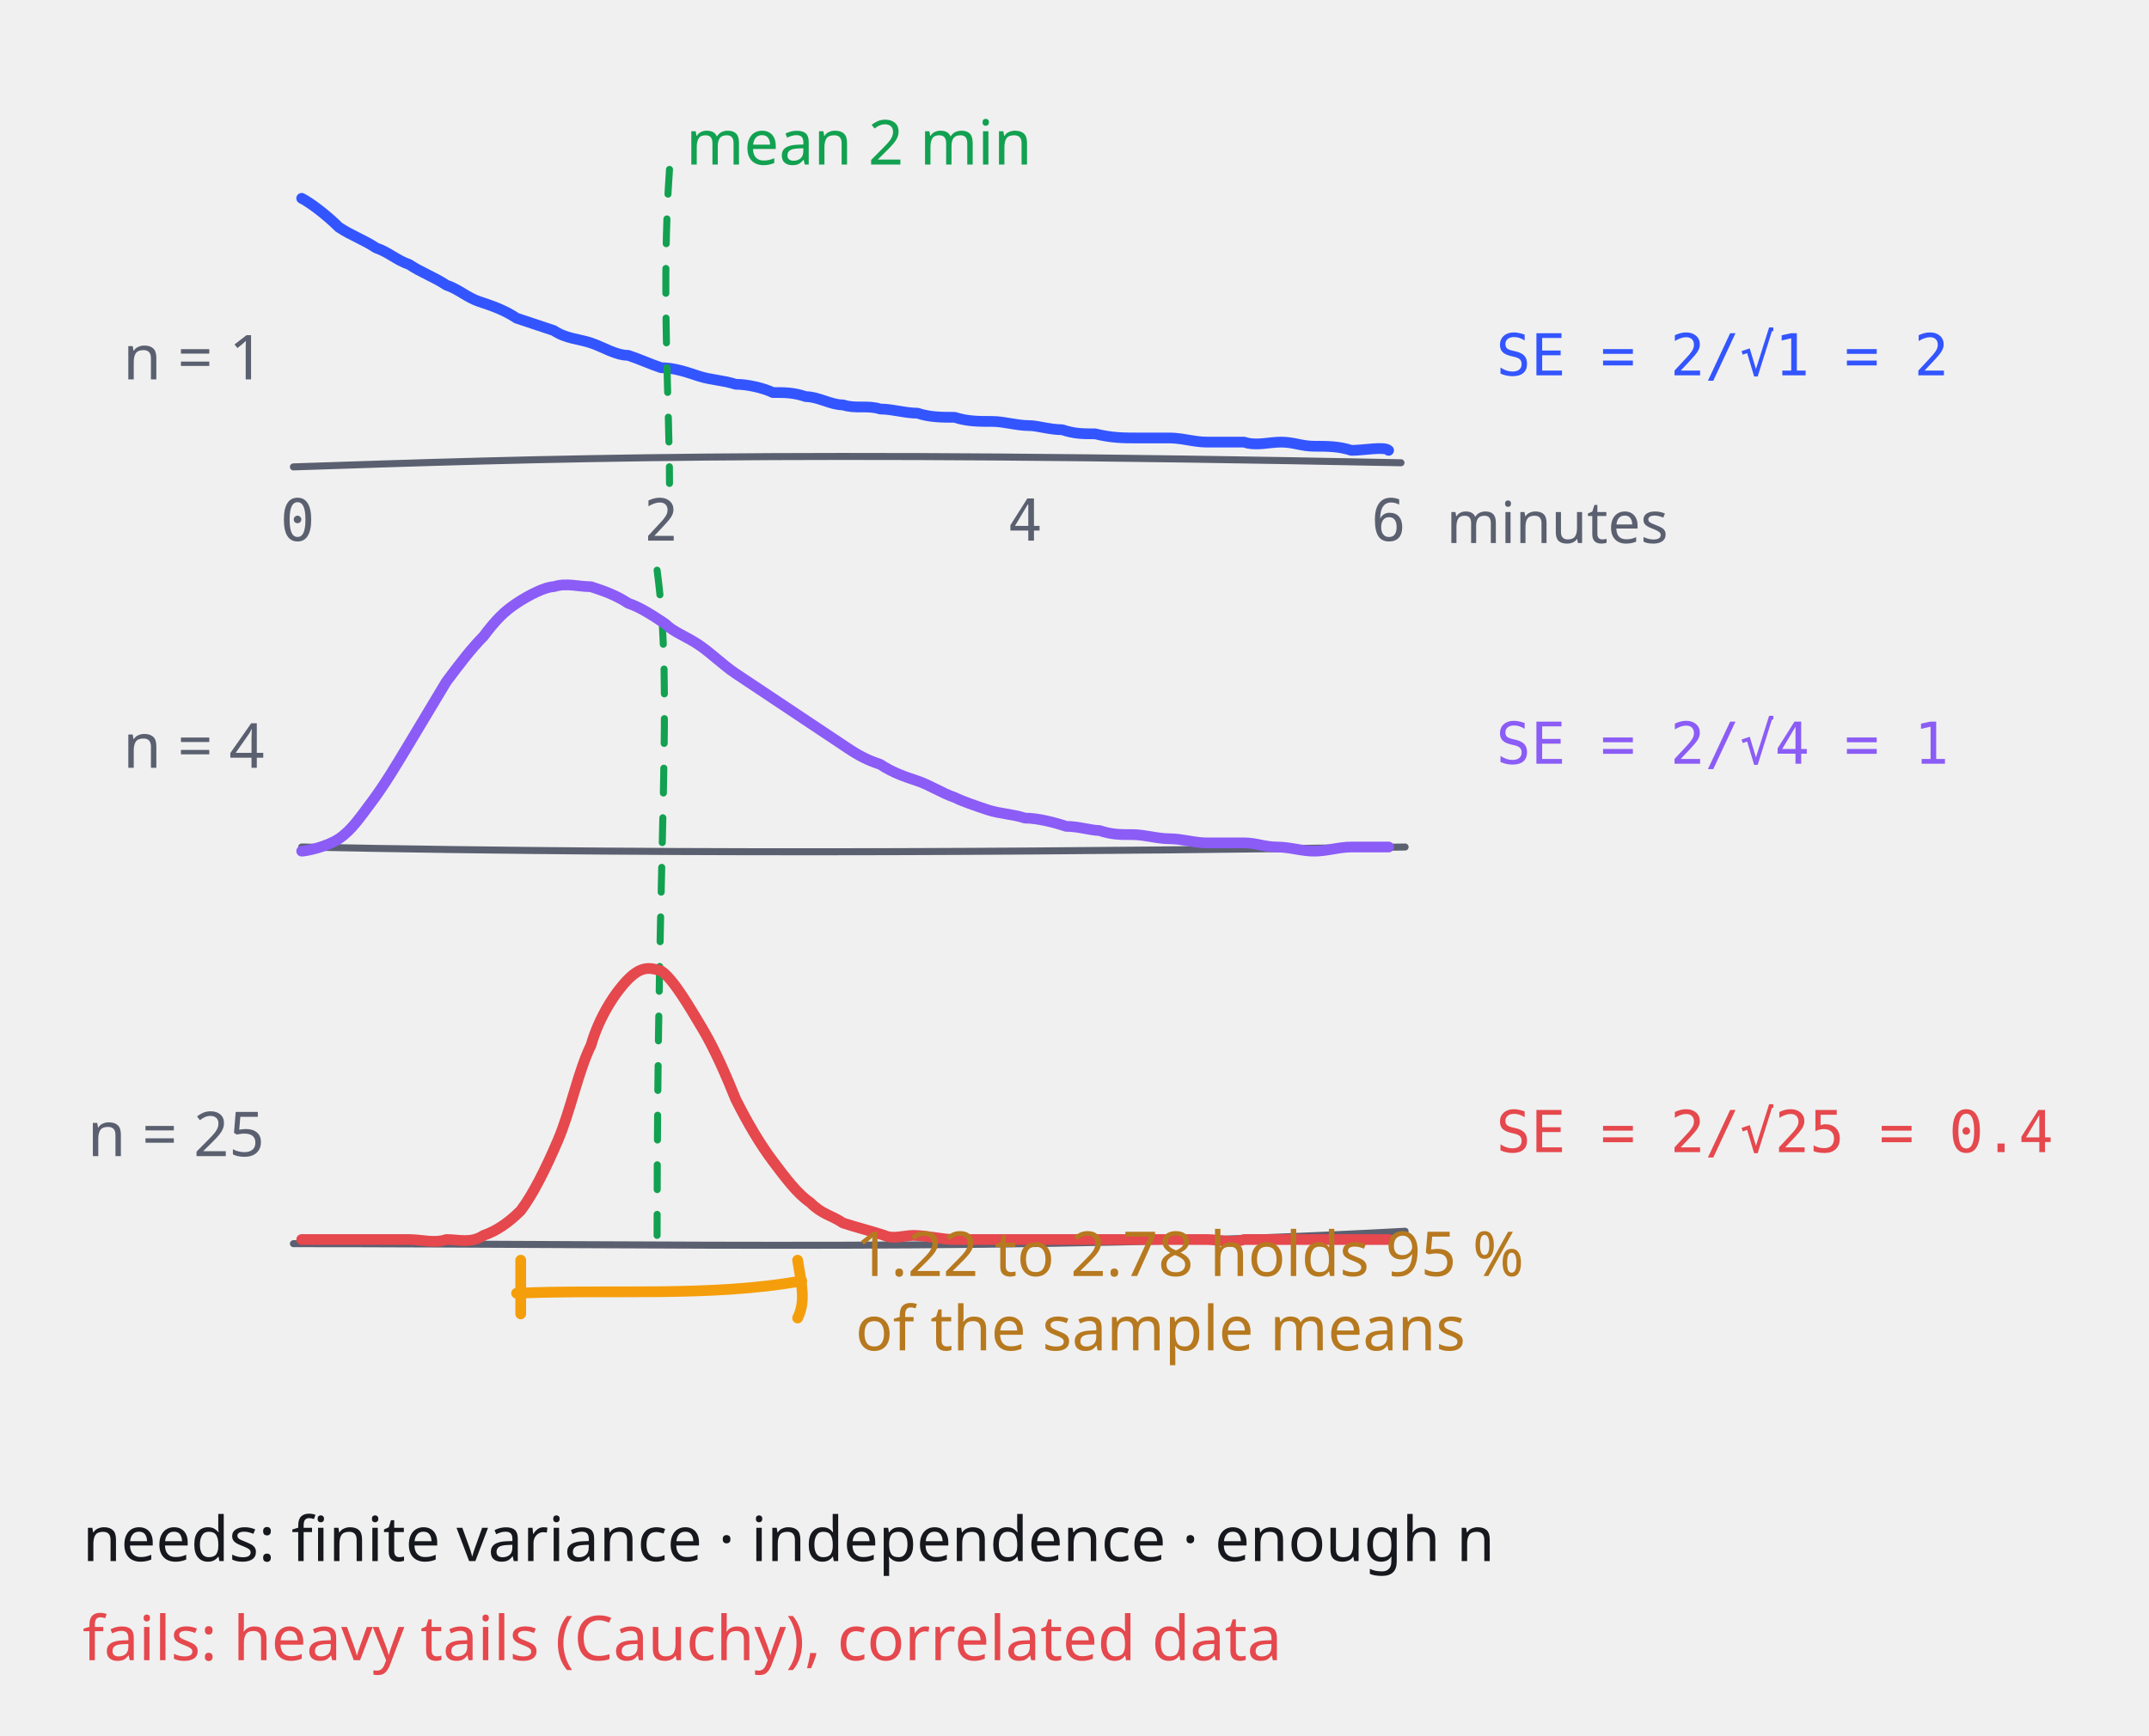
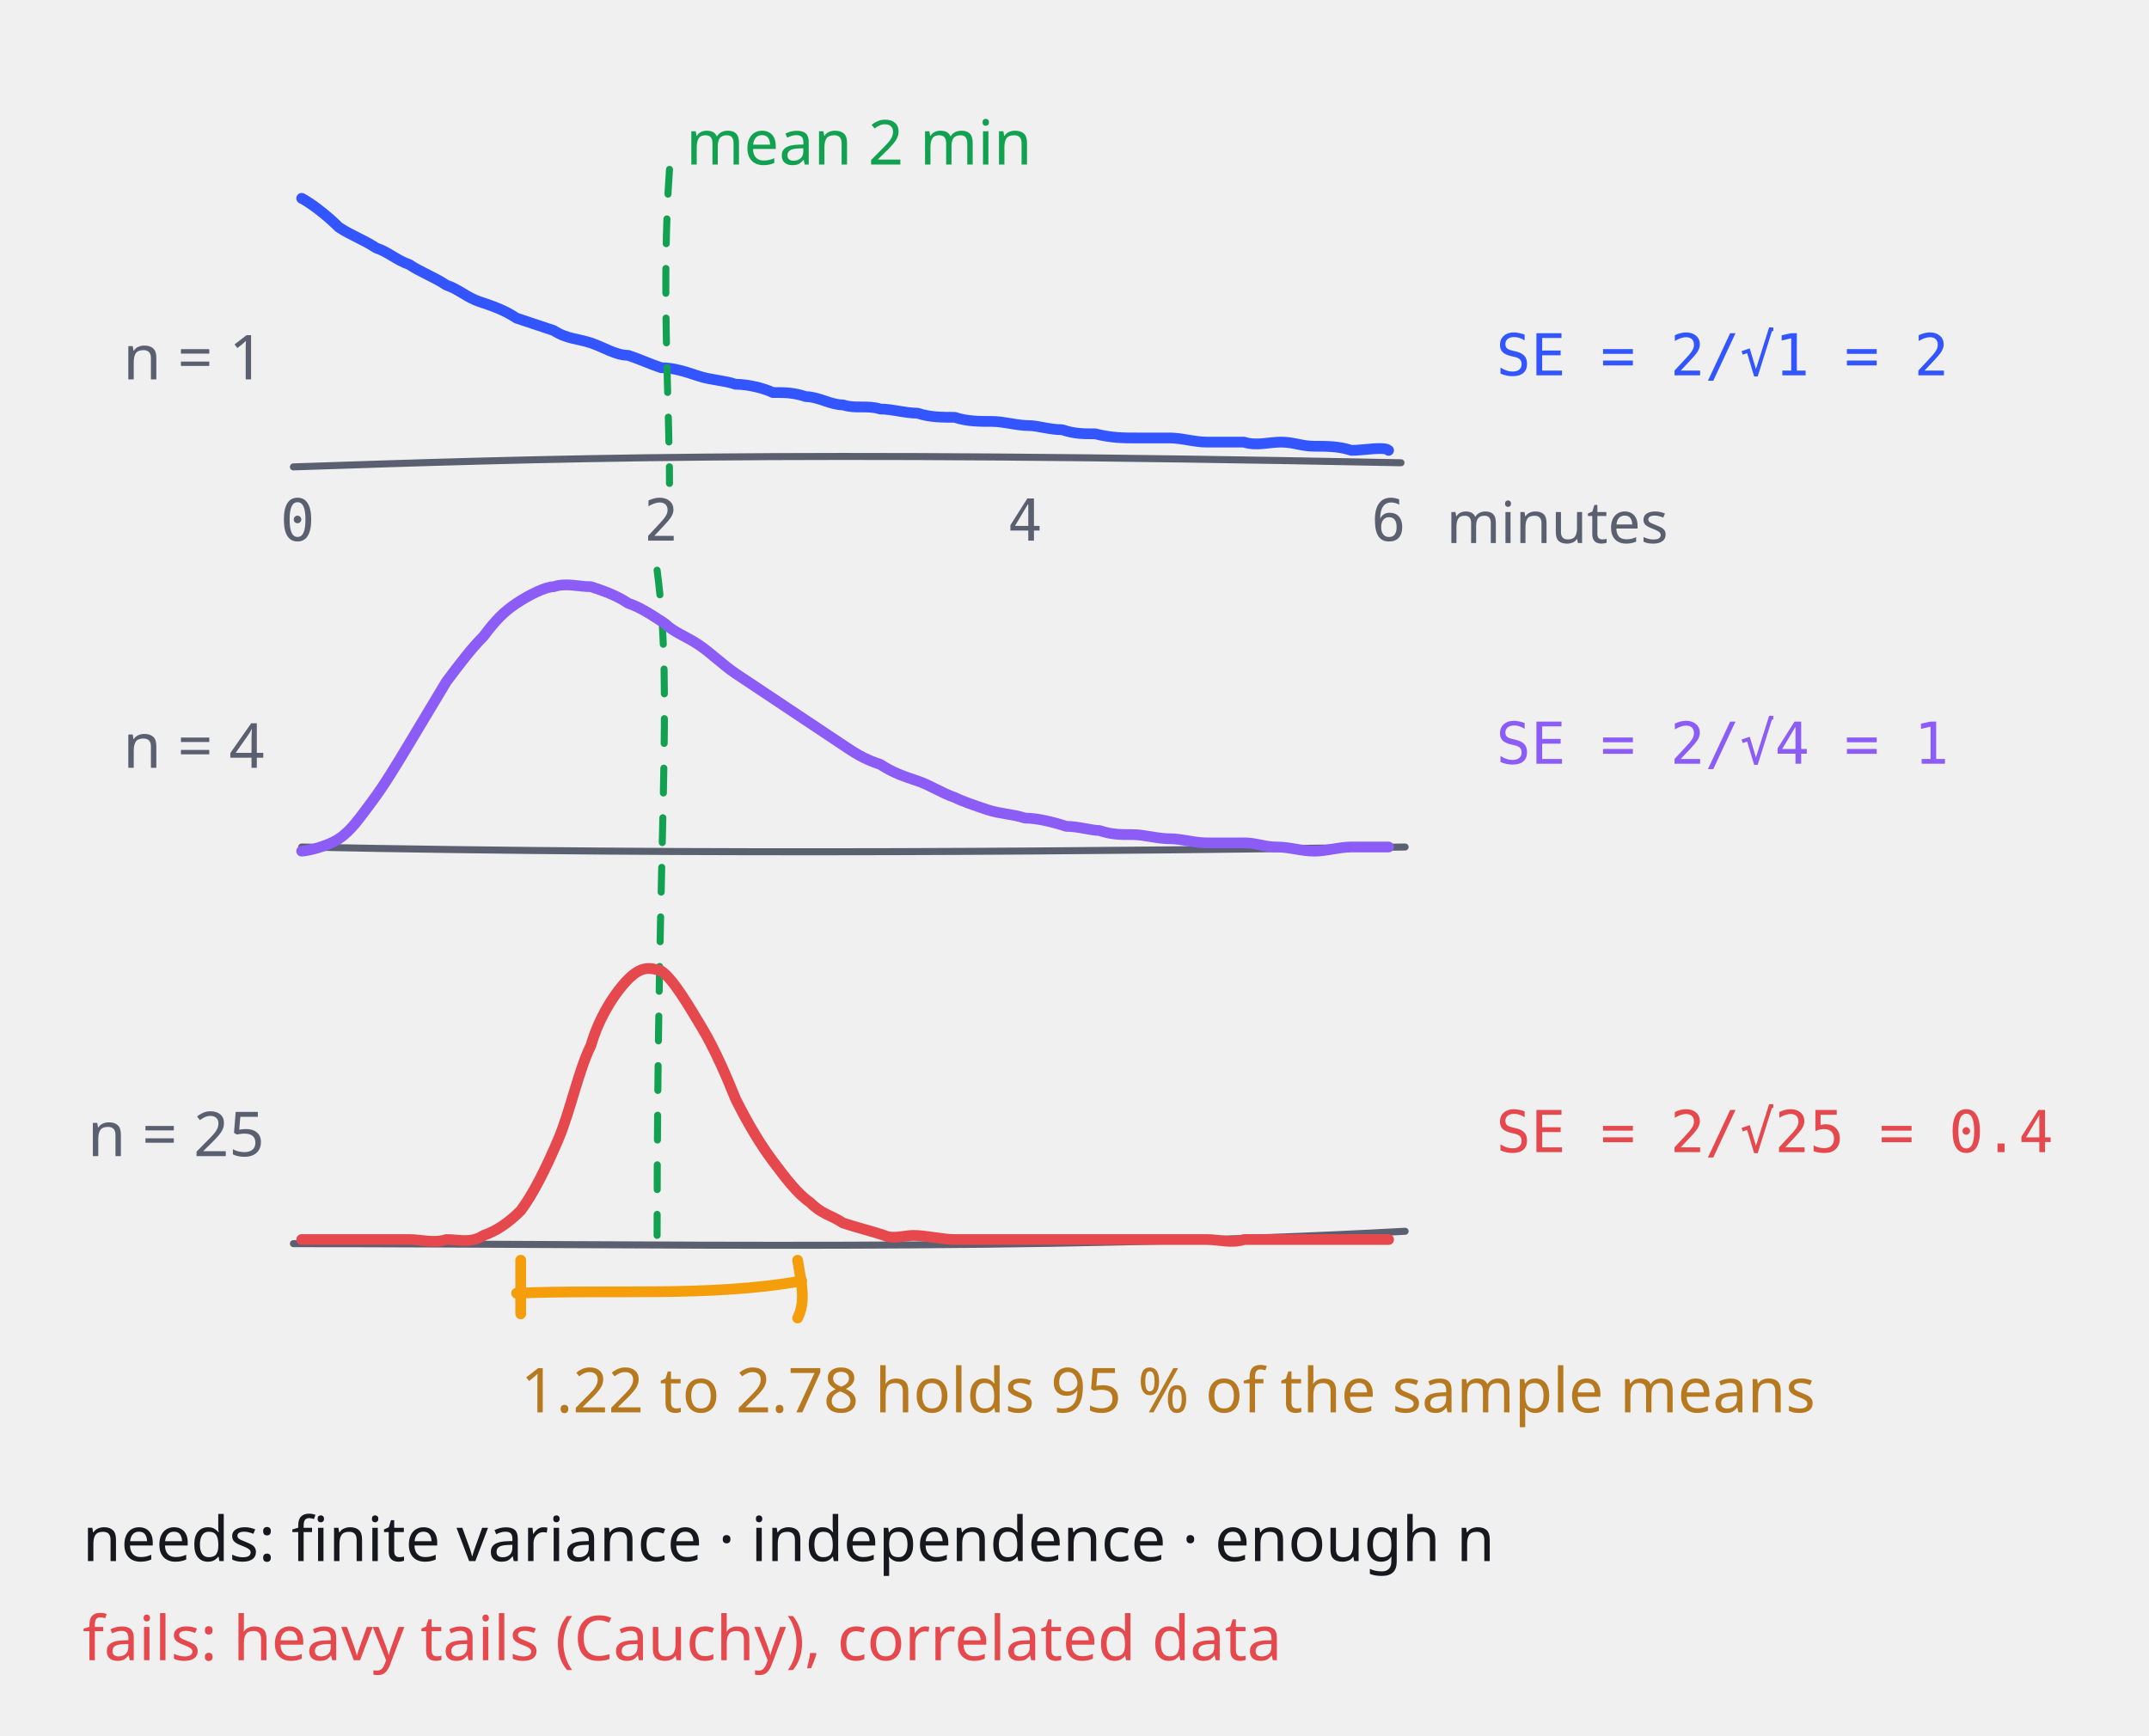
<svg xmlns="http://www.w3.org/2000/svg" viewBox="0 0 520 420" class="dg" data-diagram="central-limit-theorem">
  <style>
.dg path{fill:none;stroke-linecap:round;stroke-linejoin:round;stroke-width:1.7}
.dg .w-thick{stroke-width:2.6}.dg .w-thin{stroke-width:1.1}
.dg text{font-family:'Segoe Print','Bradley Hand','Comic Sans MS',system-ui,sans-serif;stroke:none}.dg .t-mono{font-family:'JetBrains Mono',monospace}
.s-ink{stroke:#16181D}.s-muted{stroke:#5B6070}.s-red{stroke:#E5484D}.s-blue{stroke:#3355FF}.s-green{stroke:#12A150}.s-orange{stroke:#F59E0B}.s-violet{stroke:#8B5CF6}.s-paper{stroke:#fff}.s-hl{stroke:#FFE45C}
.f-ink{fill:#16181D!important}.f-muted{fill:#E9E3D9!important}.f-red{fill:#FDE2E2!important}.f-blue{fill:#E3E8FF!important}.f-green{fill:#D8F5E5!important}.f-orange{fill:#FFF1D6!important}.f-violet{fill:#EDE5FF!important}.f-paper{fill:#fff!important}.f-hl{fill:#FFE45C!important}
.h-red{stroke:#E5484D}.h-blue{stroke:#3355FF}.h-green{stroke:#12A150}.h-orange{stroke:#F59E0B}.h-violet{stroke:#8B5CF6}.h-hl{stroke:#FFE45C}.h-ink{stroke:#16181D}.h-muted{stroke:#9AA0AE}
.t-ink{fill:#16181D}.t-muted{fill:#5B6070}.t-red{fill:#E5484D}.t-blue{fill:#3355FF}.t-green{fill:#12A150}.t-orange{fill:#B7791F}.t-violet{fill:#8B5CF6}.t-paper{fill:#fff}
</style>
  <g>
    <path d="M71 113 C131 111, 188 109, 339 112" class="s-muted" />
    <text x="64" y="86" font-size="15" text-anchor="end" dominant-baseline="central" class="t t-muted">n = 1</text>
    <text x="72" y="126" font-size="14" text-anchor="middle" dominant-baseline="central" class="t t-muted t-mono">0</text>
    <text x="160" y="126" font-size="14" text-anchor="middle" dominant-baseline="central" class="t t-muted t-mono">2</text>
    <text x="248" y="126" font-size="14" text-anchor="middle" dominant-baseline="central" class="t t-muted t-mono">4</text>
    <text x="336" y="126" font-size="14" text-anchor="middle" dominant-baseline="central" class="t t-muted t-mono">6</text>
  </g>
  <g>
    <path d="M73 48 C75 49, 79 52, 82 55 C85 57, 88 58, 91 60 C94 61, 96 63, 99 64 C102 66, 105 67, 108 69 C111 70, 113 72, 116 73 C119 74, 122 75, 125 77 C128 78, 131 79, 134 80 C137 82, 140 82, 143 83 C146 84, 149 86, 152 86 C155 87, 157 88, 160 89 C163 89, 166 90, 169 91 C172 92, 175 92, 178 93 C181 93, 185 94, 187 95 C190 95, 192 95, 195 96 C198 96, 201 98, 204 98 C207 99, 210 98, 213 99 C216 99, 219 100, 222 100 C225 101, 228 101, 231 101 C234 102, 237 102, 240 102 C243 102, 246 103, 249 103 C251 103, 254 104, 257 104 C260 105, 262 105, 265 105 C269 106, 272 106, 275 106 C278 106, 281 106, 283 106 C286 106, 289 107, 292 107 C295 107, 298 107, 301 107 C304 108, 307 107, 310 107 C313 107, 315 108, 318 108 C321 108, 324 108, 327 109 C330 109, 335 108, 336 109" class="s-blue w-thick" />
  </g>
  <g>
    <path d="M162 41 C160 69, 162 98, 162 117" class="s-green" stroke-dasharray="6 6" />
    <path d="M159 138 C163 168, 159 201, 159 299" class="s-green" stroke-dasharray="6 6" />
    <text x="166" y="34" font-size="15" text-anchor="start" dominant-baseline="central" class="t t-green">mean 2 min</text>
  </g>
  <g>
    <text x="350" y="126" font-size="14" text-anchor="start" dominant-baseline="central" class="t t-muted">minutes</text>
  </g>
  <g>
    <path d="M73 205 C170 207, 269 206, 340 205" class="s-muted" />
  </g>
  <g>
    <text x="64" y="180" font-size="15" text-anchor="end" dominant-baseline="central" class="t t-muted">n = 4</text>
  </g>
  <g>
    <path d="M73 206 C74 206, 79 205, 82 203 C85 201, 87 198, 90 194 C93 190, 96 185, 99 180 C102 175, 105 170, 108 165 C111 161, 114 157, 117 154 C120 150, 122 148, 125 146 C128 144, 132 142, 134 142 C137 141, 140 142, 143 142 C146 143, 149 144, 152 146 C155 147, 158 149, 161 151 C163 153, 166 154, 169 156 C172 158, 175 161, 178 163 C181 165, 184 167, 187 169 C190 171, 193 173, 196 175 C199 177, 202 179, 205 181 C208 183, 210 184, 213 185 C216 187, 219 188, 222 189 C225 190, 228 192, 231 193 C233 194, 236 195, 239 196 C242 197, 245 197, 248 198 C251 198, 255 199, 258 200 C261 200, 264 201, 266 201 C269 202, 271 202, 274 202 C277 202, 280 203, 283 203 C286 203, 289 204, 292 204 C295 204, 298 204, 301 204 C304 204, 306 205, 309 205 C312 205, 315 206, 318 206 C321 206, 324 205, 327 205 C330 205, 335 205, 336 205" class="s-violet w-thick" />
  </g>
  <g>
    <path d="M71 301 C160 301, 248 303, 340 298" class="s-muted" />
  </g>
  <g>
    <text x="64" y="274" font-size="15" text-anchor="end" dominant-baseline="central" class="t t-muted">n = 25</text>
  </g>
  <g>
    <path d="M73 300 C74 300, 78 300, 81 300 C84 300, 88 300, 91 300 C94 300, 96 300, 99 300 C102 300, 105 301, 108 300 C111 300, 114 301, 117 299 C120 298, 123 296, 126 293 C129 289, 132 283, 135 276 C138 269, 140 259, 143 253 C145 246, 149 240, 152 237 C155 234, 157 234, 160 235 C163 237, 167 244, 170 249 C173 254, 176 261, 178 266 C181 272, 184 277, 187 281 C190 285, 193 289, 196 291 C199 294, 201 294, 204 296 C207 297, 211 298, 214 299 C216 300, 219 299, 221 299 C224 299, 228 300, 231 300 C234 300, 236 300, 239 300 C242 300, 246 300, 249 300 C252 300, 255 300, 257 300 C260 300, 263 300, 266 300 C268 300, 272 300, 275 300 C278 300, 281 300, 284 300 C287 300, 289 300, 292 300 C295 300, 298 301, 301 300 C304 300, 306 300, 309 300 C312 300, 315 300, 318 300 C321 300, 324 300, 327 300 C330 300, 335 300, 336 300" class="s-red w-thick" />
  </g>
  <g>
    <text x="362" y="86" font-size="14" text-anchor="start" dominant-baseline="central" class="t t-blue t-mono">SE = 2/√1 = 2</text>
    <text x="362" y="180" font-size="14" text-anchor="start" dominant-baseline="central" class="t t-violet t-mono">SE = 2/√4 = 1</text>
    <text x="362" y="274" font-size="14" text-anchor="start" dominant-baseline="central" class="t t-red t-mono">SE = 2/√25 = 0.4</text>
  </g>
  <g>
    <path d="M125 313 C147 312, 172 314, 194 310" class="s-orange w-thick" />
    <path d="M126 305 C126 312, 126 314, 126 318" class="s-orange w-thick" />
    <path d="M193 305 C194 311, 195 315, 193 319" class="s-orange w-thick" />
-     <text x="207" y="303" font-size="15" text-anchor="start" dominant-baseline="central" class="t t-orange">1.22 to 2.78 holds 95 %</text>
-     <text x="207" y="321" font-size="15" text-anchor="start" dominant-baseline="central" class="t t-orange">of the sample means</text>
+     <text x="126" y="336" font-size="15" text-anchor="start" dominant-baseline="central" class="t t-orange">1.22 to 2.78 holds 95 % of the sample means</text>
  </g>
  <g>
    <text x="20" y="372" font-size="15" text-anchor="start" dominant-baseline="central" class="t t-ink">needs: finite variance · independence · enough n</text>
  </g>
  <g>
    <text x="20" y="396" font-size="15" text-anchor="start" dominant-baseline="central" class="t t-red">fails: heavy tails (Cauchy), correlated data</text>
  </g>
</svg>
